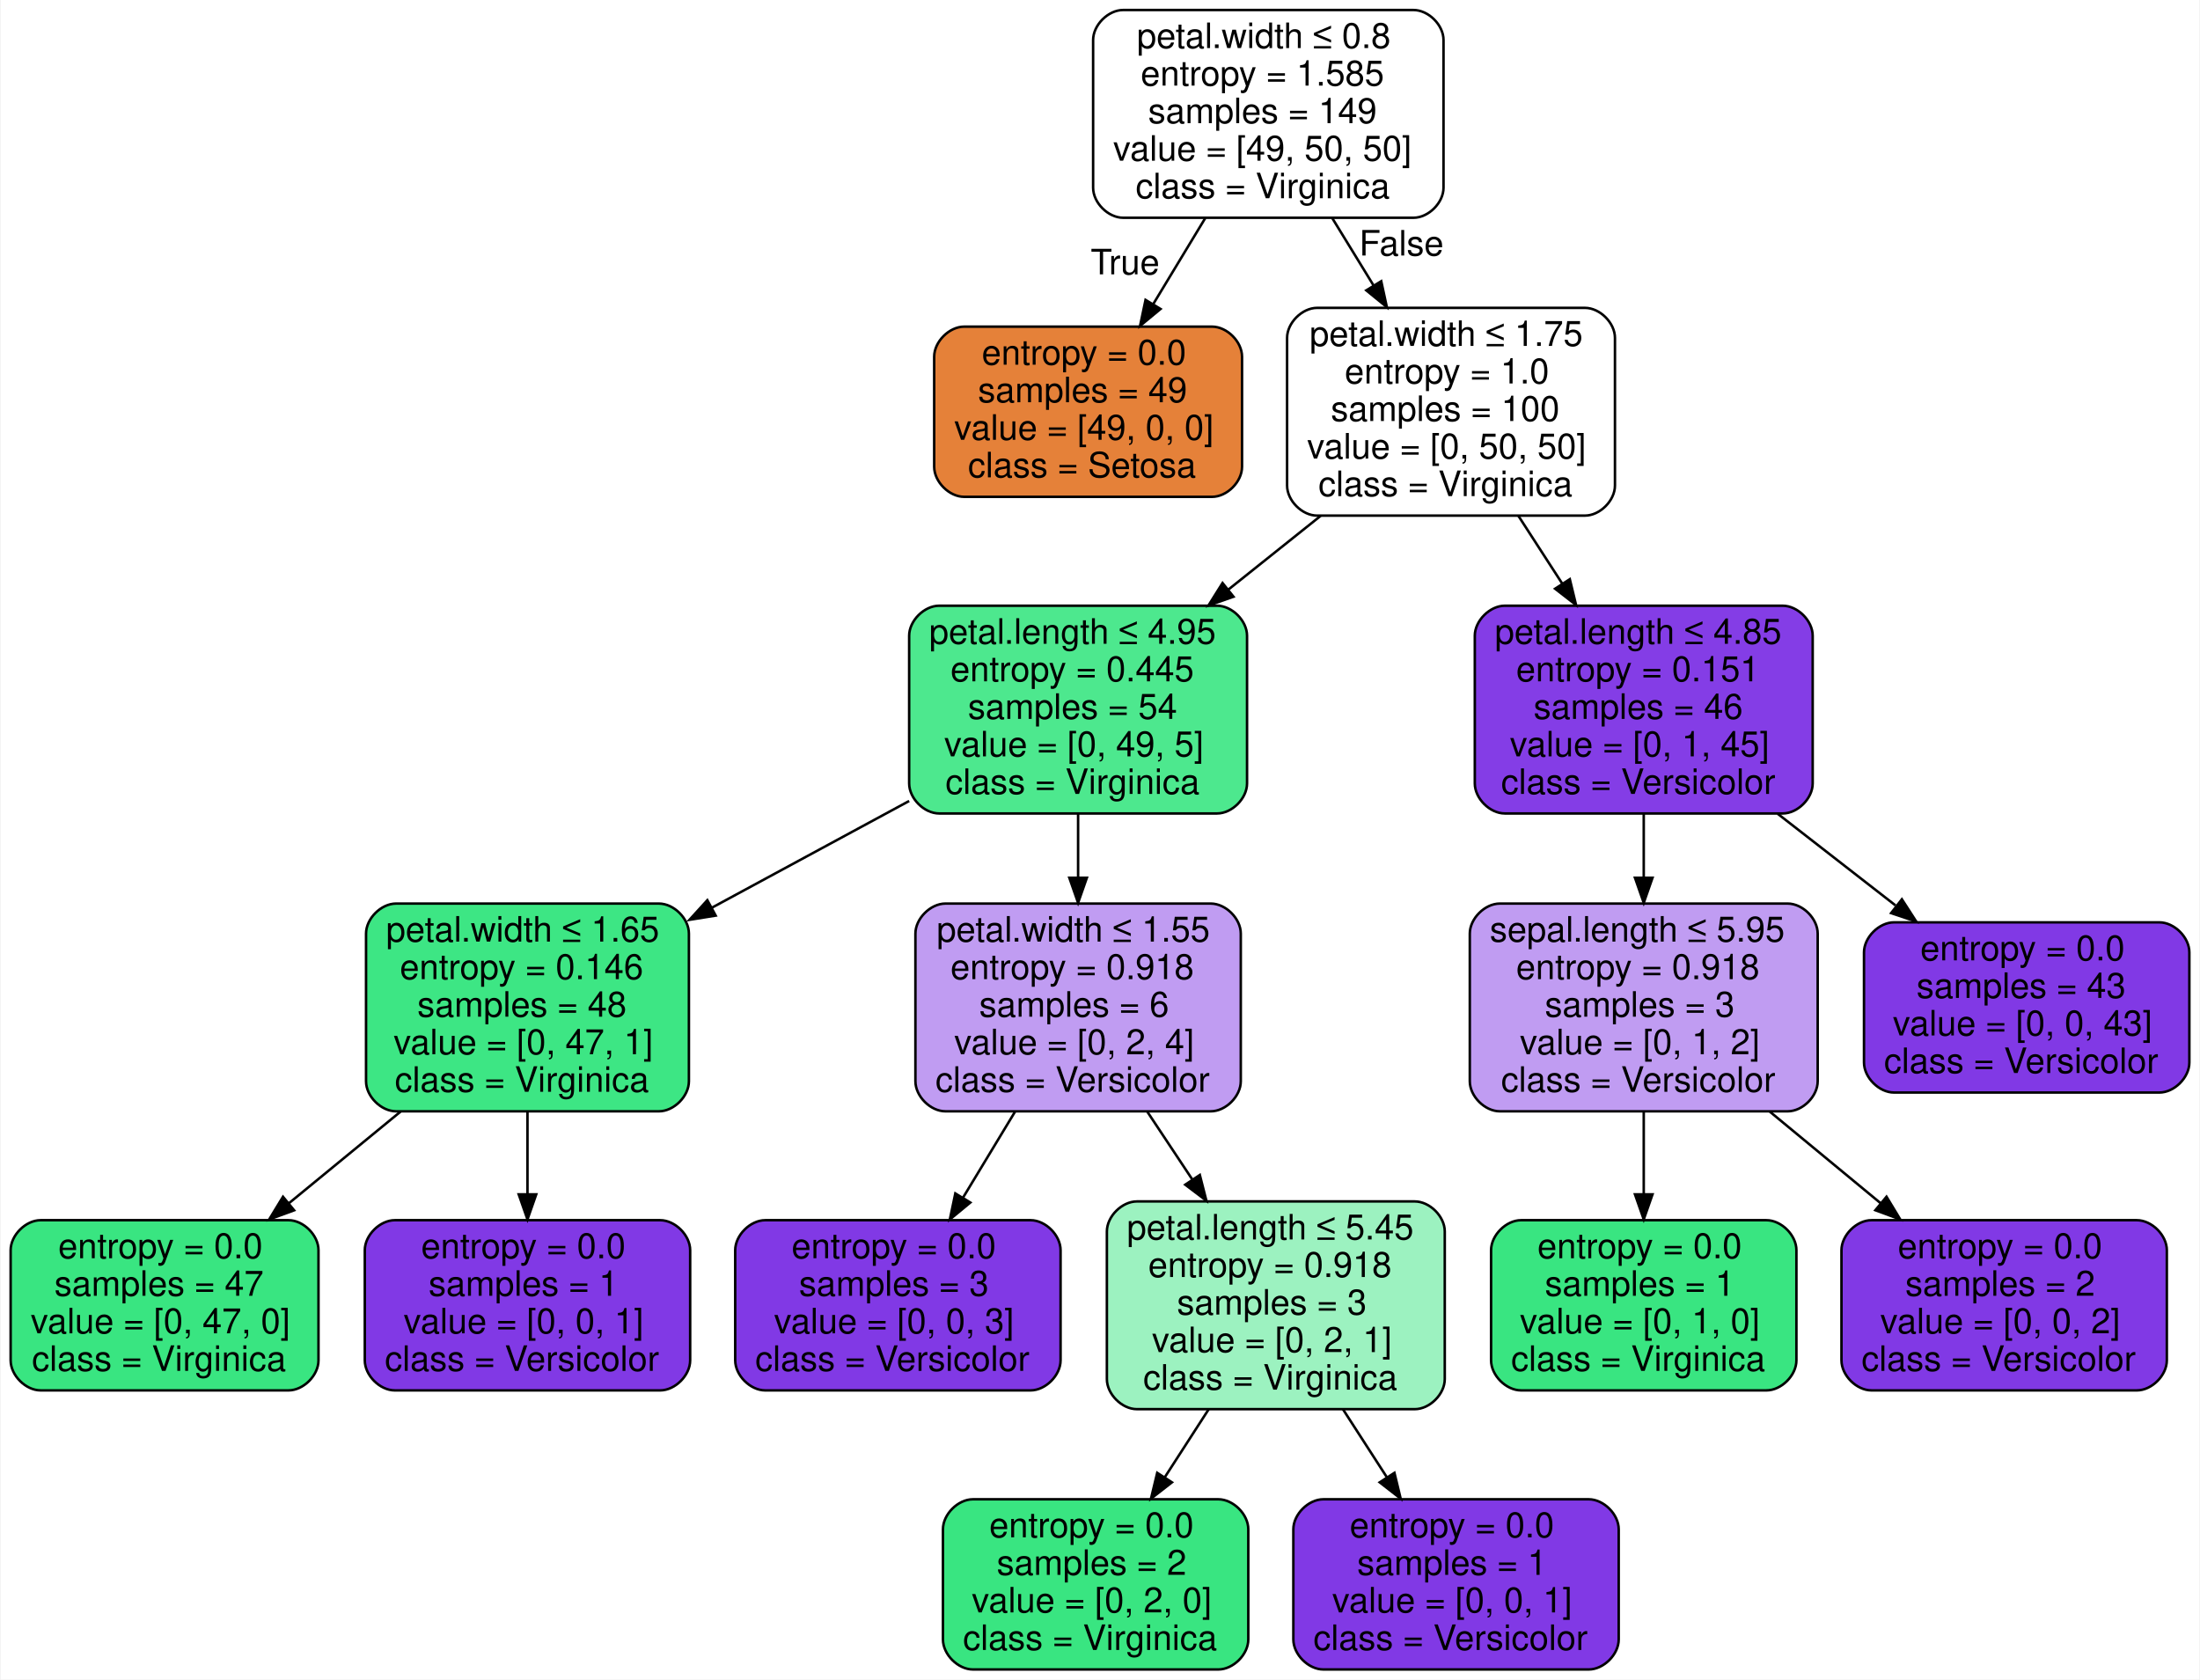
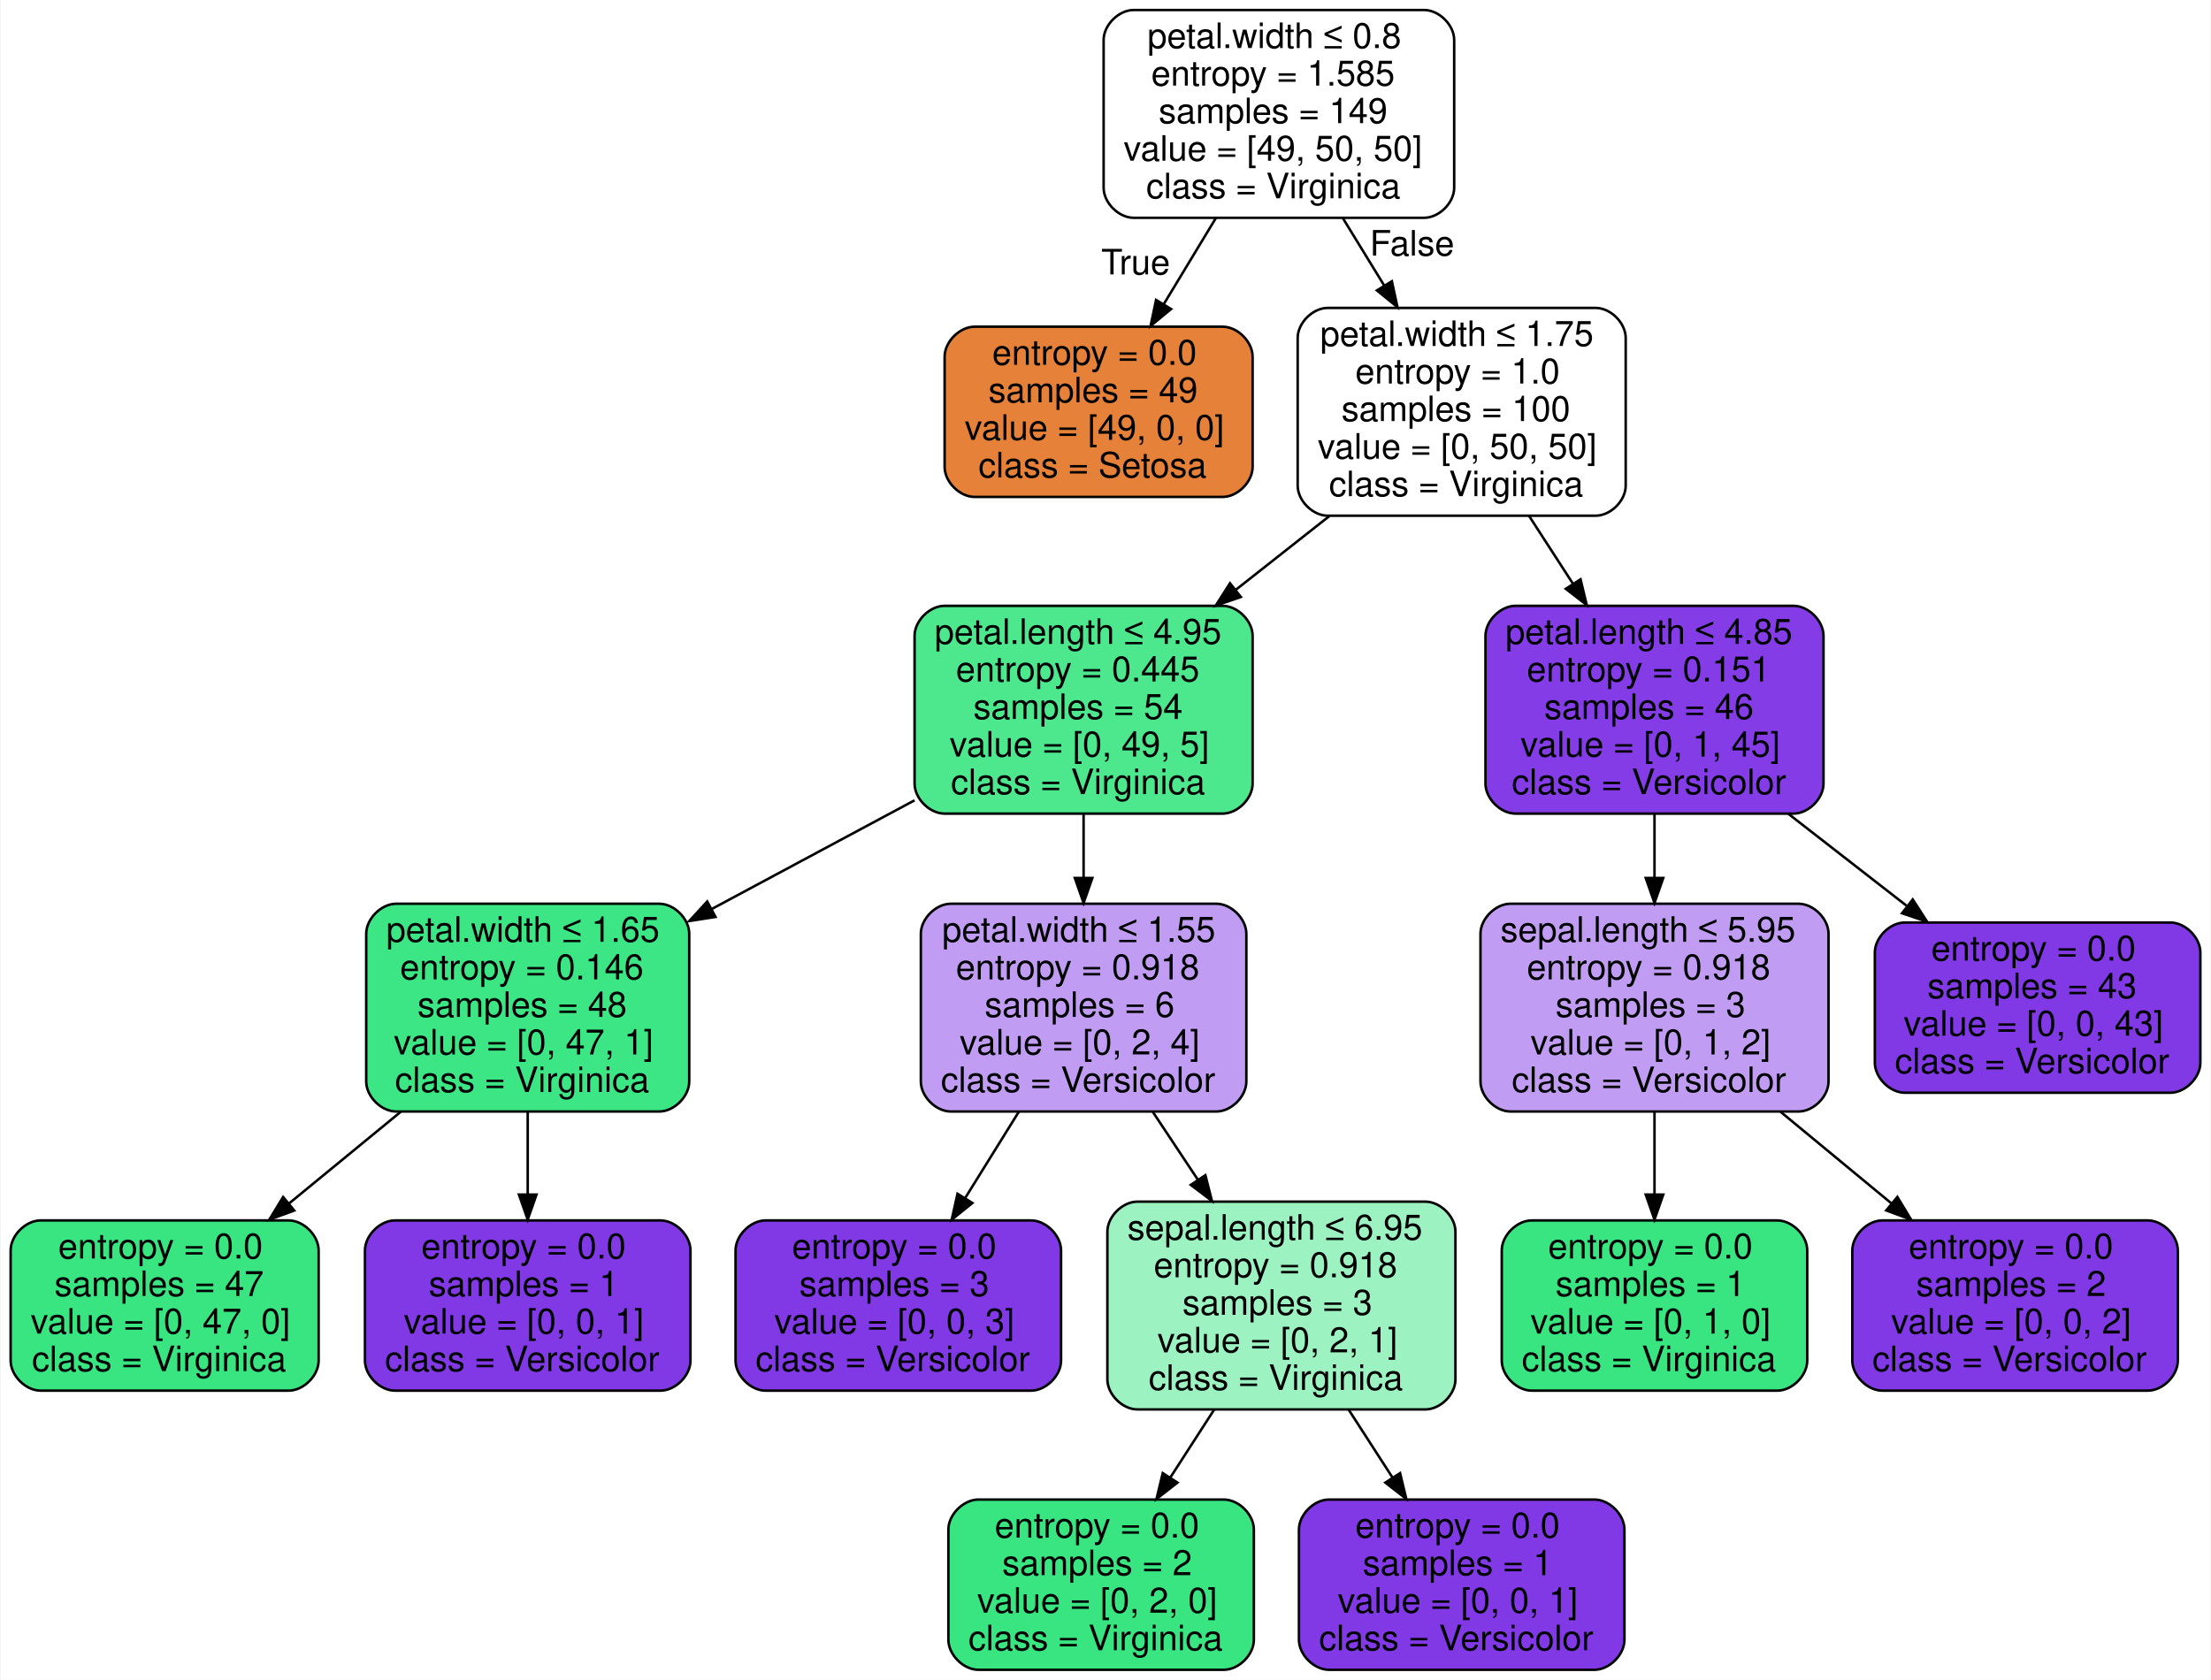
- <svg xmlns="http://www.w3.org/2000/svg" width="879pt" height="671pt" viewBox="0.00 0.00 878.50 671.00">
+ <svg xmlns="http://www.w3.org/2000/svg" width="883pt" height="671pt" viewBox="0.00 0.00 882.50 671.00">
  <g id="graph0" class="graph" transform="scale(1 1) rotate(0) translate(4 667)">
-     <polygon fill="#ffffff" stroke="transparent" points="-4,4 -4,-667 874.5,-667 874.5,4 -4,4" />
+     <polygon fill="#ffffff" stroke="transparent" points="-4,4 -4,-667 878.5,-667 878.5,4 -4,4" />
    <g id="node1" class="node">
-       <path fill="#ffffff" stroke="#000000" d="M560.5,-663C560.5,-663 444.5,-663 444.5,-663 438.5,-663 432.5,-657 432.5,-651 432.5,-651 432.5,-592 432.5,-592 432.5,-586 438.5,-580 444.5,-580 444.5,-580 560.5,-580 560.5,-580 566.5,-580 572.5,-586 572.5,-592 572.5,-592 572.5,-651 572.5,-651 572.5,-657 566.5,-663 560.5,-663" />
-       <text text-anchor="start" x="450" y="-647.8" font-family="Helvetica,sans-Serif" font-size="14.00" fill="#000000">petal.width ≤ 0.8</text>
-       <text text-anchor="start" x="451.5" y="-632.8" font-family="Helvetica,sans-Serif" font-size="14.00" fill="#000000">entropy = 1.585</text>
-       <text text-anchor="start" x="454.5" y="-617.8" font-family="Helvetica,sans-Serif" font-size="14.00" fill="#000000">samples = 149</text>
-       <text text-anchor="start" x="440.5" y="-602.8" font-family="Helvetica,sans-Serif" font-size="14.00" fill="#000000">value = [49, 50, 50]</text>
-       <text text-anchor="start" x="449.5" y="-587.8" font-family="Helvetica,sans-Serif" font-size="14.00" fill="#000000">class = Virginica</text>
+       <path fill="#ffffff" stroke="#000000" d="M564.5,-663C564.5,-663 448.5,-663 448.5,-663 442.5,-663 436.5,-657 436.5,-651 436.5,-651 436.5,-592 436.5,-592 436.5,-586 442.5,-580 448.5,-580 448.5,-580 564.5,-580 564.5,-580 570.5,-580 576.5,-586 576.5,-592 576.5,-592 576.5,-651 576.5,-651 576.5,-657 570.5,-663 564.5,-663" />
+       <text text-anchor="start" x="454" y="-647.8" font-family="Helvetica,sans-Serif" font-size="14.00" fill="#000000">petal.width ≤ 0.8</text>
+       <text text-anchor="start" x="455.5" y="-632.8" font-family="Helvetica,sans-Serif" font-size="14.00" fill="#000000">entropy = 1.585</text>
+       <text text-anchor="start" x="458.5" y="-617.8" font-family="Helvetica,sans-Serif" font-size="14.00" fill="#000000">samples = 149</text>
+       <text text-anchor="start" x="444.5" y="-602.8" font-family="Helvetica,sans-Serif" font-size="14.00" fill="#000000">value = [49, 50, 50]</text>
+       <text text-anchor="start" x="453.5" y="-587.8" font-family="Helvetica,sans-Serif" font-size="14.00" fill="#000000">class = Virginica</text>
    </g>
    <g id="node2" class="node">
-       <path fill="#e58139" stroke="#000000" d="M480,-536.5C480,-536.5 381,-536.5 381,-536.5 375,-536.5 369,-530.5 369,-524.5 369,-524.5 369,-480.5 369,-480.5 369,-474.5 375,-468.5 381,-468.5 381,-468.5 480,-468.5 480,-468.5 486,-468.5 492,-474.5 492,-480.5 492,-480.5 492,-524.5 492,-524.5 492,-530.5 486,-536.5 480,-536.5" />
-       <text text-anchor="start" x="388" y="-521.3" font-family="Helvetica,sans-Serif" font-size="14.00" fill="#000000">entropy = 0.0</text>
-       <text text-anchor="start" x="386.5" y="-506.3" font-family="Helvetica,sans-Serif" font-size="14.00" fill="#000000">samples = 49</text>
-       <text text-anchor="start" x="377" y="-491.3" font-family="Helvetica,sans-Serif" font-size="14.00" fill="#000000">value = [49, 0, 0]</text>
-       <text text-anchor="start" x="382.5" y="-476.3" font-family="Helvetica,sans-Serif" font-size="14.00" fill="#000000">class = Setosa</text>
+       <path fill="#e58139" stroke="#000000" d="M484,-536.5C484,-536.5 385,-536.5 385,-536.5 379,-536.5 373,-530.5 373,-524.5 373,-524.5 373,-480.5 373,-480.5 373,-474.5 379,-468.5 385,-468.5 385,-468.5 484,-468.5 484,-468.5 490,-468.5 496,-474.5 496,-480.5 496,-480.5 496,-524.5 496,-524.5 496,-530.5 490,-536.5 484,-536.5" />
+       <text text-anchor="start" x="392" y="-521.3" font-family="Helvetica,sans-Serif" font-size="14.00" fill="#000000">entropy = 0.0</text>
+       <text text-anchor="start" x="390.5" y="-506.3" font-family="Helvetica,sans-Serif" font-size="14.00" fill="#000000">samples = 49</text>
+       <text text-anchor="start" x="381" y="-491.3" font-family="Helvetica,sans-Serif" font-size="14.00" fill="#000000">value = [49, 0, 0]</text>
+       <text text-anchor="start" x="386.5" y="-476.3" font-family="Helvetica,sans-Serif" font-size="14.00" fill="#000000">class = Setosa</text>
    </g>
    <g id="edge1" class="edge">
-       <path fill="none" stroke="#000000" d="M477.318,-579.88C470.598,-568.774 463.324,-556.751 456.559,-545.569" />
-       <polygon fill="#000000" stroke="#000000" points="459.433,-543.559 451.262,-536.815 453.444,-547.183 459.433,-543.559" />
-       <text text-anchor="middle" x="445.288" y="-557.391" font-family="Helvetica,sans-Serif" font-size="14.00" fill="#000000">True</text>
+       <path fill="none" stroke="#000000" d="M481.318,-579.88C474.598,-568.774 467.324,-556.751 460.559,-545.569" />
+       <polygon fill="#000000" stroke="#000000" points="463.433,-543.559 455.262,-536.815 457.444,-547.183 463.433,-543.559" />
+       <text text-anchor="middle" x="449.288" y="-557.391" font-family="Helvetica,sans-Serif" font-size="14.00" fill="#000000">True</text>
    </g>
    <g id="node3" class="node">
-       <path fill="#ffffff" stroke="#000000" d="M629,-544C629,-544 522,-544 522,-544 516,-544 510,-538 510,-532 510,-532 510,-473 510,-473 510,-467 516,-461 522,-461 522,-461 629,-461 629,-461 635,-461 641,-467 641,-473 641,-473 641,-532 641,-532 641,-538 635,-544 629,-544" />
-       <text text-anchor="start" x="519" y="-528.8" font-family="Helvetica,sans-Serif" font-size="14.00" fill="#000000">petal.width ≤ 1.75</text>
-       <text text-anchor="start" x="533" y="-513.8" font-family="Helvetica,sans-Serif" font-size="14.00" fill="#000000">entropy = 1.0</text>
-       <text text-anchor="start" x="527.5" y="-498.8" font-family="Helvetica,sans-Serif" font-size="14.00" fill="#000000">samples = 100</text>
-       <text text-anchor="start" x="518" y="-483.8" font-family="Helvetica,sans-Serif" font-size="14.00" fill="#000000">value = [0, 50, 50]</text>
-       <text text-anchor="start" x="522.5" y="-468.8" font-family="Helvetica,sans-Serif" font-size="14.00" fill="#000000">class = Virginica</text>
+       <path fill="#ffffff" stroke="#000000" d="M633,-544C633,-544 526,-544 526,-544 520,-544 514,-538 514,-532 514,-532 514,-473 514,-473 514,-467 520,-461 526,-461 526,-461 633,-461 633,-461 639,-461 645,-467 645,-473 645,-473 645,-532 645,-532 645,-538 639,-544 633,-544" />
+       <text text-anchor="start" x="523" y="-528.8" font-family="Helvetica,sans-Serif" font-size="14.00" fill="#000000">petal.width ≤ 1.75</text>
+       <text text-anchor="start" x="537" y="-513.8" font-family="Helvetica,sans-Serif" font-size="14.00" fill="#000000">entropy = 1.0</text>
+       <text text-anchor="start" x="531.5" y="-498.8" font-family="Helvetica,sans-Serif" font-size="14.00" fill="#000000">samples = 100</text>
+       <text text-anchor="start" x="522" y="-483.8" font-family="Helvetica,sans-Serif" font-size="14.00" fill="#000000">value = [0, 50, 50]</text>
+       <text text-anchor="start" x="526.5" y="-468.8" font-family="Helvetica,sans-Serif" font-size="14.00" fill="#000000">class = Virginica</text>
    </g>
    <g id="edge2" class="edge">
-       <path fill="none" stroke="#000000" d="M528.032,-579.88C533.391,-571.143 539.098,-561.84 544.628,-552.825" />
-       <polygon fill="#000000" stroke="#000000" points="547.614,-554.652 549.859,-544.298 541.647,-550.992 547.614,-554.652" />
-       <text text-anchor="middle" x="555.684" y="-564.91" font-family="Helvetica,sans-Serif" font-size="14.00" fill="#000000">False</text>
+       <path fill="none" stroke="#000000" d="M532.032,-579.88C537.391,-571.143 543.098,-561.84 548.628,-552.825" />
+       <polygon fill="#000000" stroke="#000000" points="551.614,-554.652 553.859,-544.298 545.647,-550.992 551.614,-554.652" />
+       <text text-anchor="middle" x="559.684" y="-564.91" font-family="Helvetica,sans-Serif" font-size="14.00" fill="#000000">False</text>
    </g>
    <g id="node4" class="node">
-       <path fill="#4de88e" stroke="#000000" d="M482,-425C482,-425 371,-425 371,-425 365,-425 359,-419 359,-413 359,-413 359,-354 359,-354 359,-348 365,-342 371,-342 371,-342 482,-342 482,-342 488,-342 494,-348 494,-354 494,-354 494,-413 494,-413 494,-419 488,-425 482,-425" />
-       <text text-anchor="start" x="367" y="-409.8" font-family="Helvetica,sans-Serif" font-size="14.00" fill="#000000">petal.length ≤ 4.95</text>
-       <text text-anchor="start" x="375.5" y="-394.8" font-family="Helvetica,sans-Serif" font-size="14.00" fill="#000000">entropy = 0.445</text>
-       <text text-anchor="start" x="382.5" y="-379.8" font-family="Helvetica,sans-Serif" font-size="14.00" fill="#000000">samples = 54</text>
-       <text text-anchor="start" x="373" y="-364.8" font-family="Helvetica,sans-Serif" font-size="14.00" fill="#000000">value = [0, 49, 5]</text>
-       <text text-anchor="start" x="373.5" y="-349.8" font-family="Helvetica,sans-Serif" font-size="14.00" fill="#000000">class = Virginica</text>
+       <path fill="#4de88e" stroke="#000000" d="M484,-425C484,-425 373,-425 373,-425 367,-425 361,-419 361,-413 361,-413 361,-354 361,-354 361,-348 367,-342 373,-342 373,-342 484,-342 484,-342 490,-342 496,-348 496,-354 496,-354 496,-413 496,-413 496,-419 490,-425 484,-425" />
+       <text text-anchor="start" x="369" y="-409.8" font-family="Helvetica,sans-Serif" font-size="14.00" fill="#000000">petal.length ≤ 4.95</text>
+       <text text-anchor="start" x="377.5" y="-394.8" font-family="Helvetica,sans-Serif" font-size="14.00" fill="#000000">entropy = 0.445</text>
+       <text text-anchor="start" x="384.5" y="-379.8" font-family="Helvetica,sans-Serif" font-size="14.00" fill="#000000">samples = 54</text>
+       <text text-anchor="start" x="375" y="-364.8" font-family="Helvetica,sans-Serif" font-size="14.00" fill="#000000">value = [0, 49, 5]</text>
+       <text text-anchor="start" x="375.5" y="-349.8" font-family="Helvetica,sans-Serif" font-size="14.00" fill="#000000">class = Virginica</text>
    </g>
    <g id="edge3" class="edge">
-       <path fill="none" stroke="#000000" d="M523.387,-460.88C511.478,-451.368 498.727,-441.184 486.516,-431.432" />
-       <polygon fill="#000000" stroke="#000000" points="488.582,-428.603 478.584,-425.097 484.213,-434.072 488.582,-428.603" />
+       <path fill="none" stroke="#000000" d="M526.688,-460.88C514.618,-451.368 501.696,-441.184 489.321,-431.432" />
+       <polygon fill="#000000" stroke="#000000" points="491.303,-428.538 481.283,-425.097 486.97,-434.036 491.303,-428.538" />
    </g>
    <g id="node13" class="node">
-       <path fill="#843de6" stroke="#000000" d="M708,-425C708,-425 597,-425 597,-425 591,-425 585,-419 585,-413 585,-413 585,-354 585,-354 585,-348 591,-342 597,-342 597,-342 708,-342 708,-342 714,-342 720,-348 720,-354 720,-354 720,-413 720,-413 720,-419 714,-425 708,-425" />
-       <text text-anchor="start" x="593" y="-409.8" font-family="Helvetica,sans-Serif" font-size="14.00" fill="#000000">petal.length ≤ 4.85</text>
-       <text text-anchor="start" x="601.5" y="-394.8" font-family="Helvetica,sans-Serif" font-size="14.00" fill="#000000">entropy = 0.151</text>
-       <text text-anchor="start" x="608.5" y="-379.8" font-family="Helvetica,sans-Serif" font-size="14.00" fill="#000000">samples = 46</text>
-       <text text-anchor="start" x="599" y="-364.8" font-family="Helvetica,sans-Serif" font-size="14.00" fill="#000000">value = [0, 1, 45]</text>
-       <text text-anchor="start" x="595.5" y="-349.8" font-family="Helvetica,sans-Serif" font-size="14.00" fill="#000000">class = Versicolor</text>
+       <path fill="#843de6" stroke="#000000" d="M712,-425C712,-425 601,-425 601,-425 595,-425 589,-419 589,-413 589,-413 589,-354 589,-354 589,-348 595,-342 601,-342 601,-342 712,-342 712,-342 718,-342 724,-348 724,-354 724,-354 724,-413 724,-413 724,-419 718,-425 712,-425" />
+       <text text-anchor="start" x="597" y="-409.8" font-family="Helvetica,sans-Serif" font-size="14.00" fill="#000000">petal.length ≤ 4.85</text>
+       <text text-anchor="start" x="605.5" y="-394.8" font-family="Helvetica,sans-Serif" font-size="14.00" fill="#000000">entropy = 0.151</text>
+       <text text-anchor="start" x="612.5" y="-379.8" font-family="Helvetica,sans-Serif" font-size="14.00" fill="#000000">samples = 46</text>
+       <text text-anchor="start" x="603" y="-364.8" font-family="Helvetica,sans-Serif" font-size="14.00" fill="#000000">value = [0, 1, 45]</text>
+       <text text-anchor="start" x="599.5" y="-349.8" font-family="Helvetica,sans-Serif" font-size="14.00" fill="#000000">class = Versicolor</text>
    </g>
    <g id="edge12" class="edge">
-       <path fill="none" stroke="#000000" d="M602.431,-460.88C608.084,-452.143 614.103,-442.84 619.937,-433.825" />
-       <polygon fill="#000000" stroke="#000000" points="622.96,-435.595 625.454,-425.298 617.083,-431.792 622.96,-435.595" />
+       <path fill="none" stroke="#000000" d="M606.431,-460.88C612.084,-452.143 618.103,-442.84 623.937,-433.825" />
+       <polygon fill="#000000" stroke="#000000" points="626.96,-435.595 629.454,-425.298 621.083,-431.792 626.96,-435.595" />
    </g>
    <g id="node5" class="node">
      <path fill="#3de684" stroke="#000000" d="M259,-306C259,-306 154,-306 154,-306 148,-306 142,-300 142,-294 142,-294 142,-235 142,-235 142,-229 148,-223 154,-223 154,-223 259,-223 259,-223 265,-223 271,-229 271,-235 271,-235 271,-294 271,-294 271,-300 265,-306 259,-306" />
      <text text-anchor="start" x="150" y="-290.8" font-family="Helvetica,sans-Serif" font-size="14.00" fill="#000000">petal.width ≤ 1.65</text>
      <text text-anchor="start" x="155.5" y="-275.8" font-family="Helvetica,sans-Serif" font-size="14.00" fill="#000000">entropy = 0.146</text>
      <text text-anchor="start" x="162.5" y="-260.8" font-family="Helvetica,sans-Serif" font-size="14.00" fill="#000000">samples = 48</text>
      <text text-anchor="start" x="153" y="-245.8" font-family="Helvetica,sans-Serif" font-size="14.00" fill="#000000">value = [0, 47, 1]</text>
      <text text-anchor="start" x="153.5" y="-230.8" font-family="Helvetica,sans-Serif" font-size="14.00" fill="#000000">class = Virginica</text>
    </g>
    <g id="edge4" class="edge">
-       <path fill="none" stroke="#000000" d="M358.998,-346.987C334.027,-333.481 305.605,-318.107 280.119,-304.321" />
-       <polygon fill="#000000" stroke="#000000" points="281.698,-301.196 271.237,-299.517 278.367,-307.353 281.698,-301.196" />
+       <path fill="none" stroke="#000000" d="M360.988,-347.311C335.428,-333.61 306.212,-317.949 280.117,-303.962" />
+       <polygon fill="#000000" stroke="#000000" points="281.496,-300.729 271.029,-299.09 278.188,-306.899 281.496,-300.729" />
    </g>
    <g id="node8" class="node">
-       <path fill="#c09cf2" stroke="#000000" d="M479.5,-306C479.5,-306 373.5,-306 373.5,-306 367.5,-306 361.5,-300 361.5,-294 361.5,-294 361.5,-235 361.5,-235 361.5,-229 367.5,-223 373.5,-223 373.5,-223 479.5,-223 479.5,-223 485.5,-223 491.5,-229 491.5,-235 491.5,-235 491.5,-294 491.5,-294 491.5,-300 485.5,-306 479.5,-306" />
-       <text text-anchor="start" x="370" y="-290.8" font-family="Helvetica,sans-Serif" font-size="14.00" fill="#000000">petal.width ≤ 1.55</text>
-       <text text-anchor="start" x="375.5" y="-275.8" font-family="Helvetica,sans-Serif" font-size="14.00" fill="#000000">entropy = 0.918</text>
-       <text text-anchor="start" x="387" y="-260.8" font-family="Helvetica,sans-Serif" font-size="14.00" fill="#000000">samples = 6</text>
-       <text text-anchor="start" x="377" y="-245.8" font-family="Helvetica,sans-Serif" font-size="14.00" fill="#000000">value = [0, 2, 4]</text>
-       <text text-anchor="start" x="369.5" y="-230.8" font-family="Helvetica,sans-Serif" font-size="14.00" fill="#000000">class = Versicolor</text>
+       <path fill="#c09cf2" stroke="#000000" d="M481.5,-306C481.5,-306 375.5,-306 375.5,-306 369.5,-306 363.5,-300 363.5,-294 363.5,-294 363.5,-235 363.5,-235 363.5,-229 369.5,-223 375.5,-223 375.5,-223 481.5,-223 481.5,-223 487.5,-223 493.5,-229 493.5,-235 493.5,-235 493.5,-294 493.5,-294 493.5,-300 487.5,-306 481.5,-306" />
+       <text text-anchor="start" x="372" y="-290.8" font-family="Helvetica,sans-Serif" font-size="14.00" fill="#000000">petal.width ≤ 1.55</text>
+       <text text-anchor="start" x="377.5" y="-275.8" font-family="Helvetica,sans-Serif" font-size="14.00" fill="#000000">entropy = 0.918</text>
+       <text text-anchor="start" x="389" y="-260.8" font-family="Helvetica,sans-Serif" font-size="14.00" fill="#000000">samples = 6</text>
+       <text text-anchor="start" x="379" y="-245.8" font-family="Helvetica,sans-Serif" font-size="14.00" fill="#000000">value = [0, 2, 4]</text>
+       <text text-anchor="start" x="371.5" y="-230.8" font-family="Helvetica,sans-Serif" font-size="14.00" fill="#000000">class = Versicolor</text>
    </g>
    <g id="edge7" class="edge">
-       <path fill="none" stroke="#000000" d="M426.5,-341.88C426.5,-333.684 426.5,-324.989 426.5,-316.501" />
-       <polygon fill="#000000" stroke="#000000" points="430,-316.298 426.5,-306.298 423,-316.298 430,-316.298" />
+       <path fill="none" stroke="#000000" d="M428.5,-341.88C428.5,-333.684 428.5,-324.989 428.5,-316.501" />
+       <polygon fill="#000000" stroke="#000000" points="432,-316.298 428.5,-306.298 425,-316.298 432,-316.298" />
    </g>
    <g id="node6" class="node">
      <path fill="#39e581" stroke="#000000" d="M111,-179.5C111,-179.5 12,-179.5 12,-179.5 6,-179.5 0,-173.5 0,-167.5 0,-167.5 0,-123.5 0,-123.5 0,-117.5 6,-111.5 12,-111.5 12,-111.5 111,-111.5 111,-111.5 117,-111.5 123,-117.5 123,-123.5 123,-123.5 123,-167.5 123,-167.5 123,-173.5 117,-179.5 111,-179.5" />
      <text text-anchor="start" x="19" y="-164.3" font-family="Helvetica,sans-Serif" font-size="14.00" fill="#000000">entropy = 0.0</text>
      <text text-anchor="start" x="17.5" y="-149.3" font-family="Helvetica,sans-Serif" font-size="14.00" fill="#000000">samples = 47</text>
      <text text-anchor="start" x="8" y="-134.3" font-family="Helvetica,sans-Serif" font-size="14.00" fill="#000000">value = [0, 47, 0]</text>
      <text text-anchor="start" x="8.5" y="-119.3" font-family="Helvetica,sans-Serif" font-size="14.00" fill="#000000">class = Virginica</text>
    </g>
    <g id="edge5" class="edge">
      <path fill="none" stroke="#000000" d="M155.786,-222.88C141.316,-211.004 125.569,-198.08 111.162,-186.257" />
      <polygon fill="#000000" stroke="#000000" points="113.263,-183.453 103.312,-179.815 108.822,-188.864 113.263,-183.453" />
    </g>
    <g id="node7" class="node">
      <path fill="#8139e5" stroke="#000000" d="M259.5,-179.5C259.5,-179.5 153.5,-179.5 153.5,-179.5 147.5,-179.5 141.5,-173.5 141.5,-167.5 141.5,-167.5 141.5,-123.5 141.5,-123.5 141.5,-117.5 147.5,-111.5 153.5,-111.5 153.5,-111.5 259.5,-111.5 259.5,-111.5 265.5,-111.5 271.5,-117.5 271.5,-123.5 271.5,-123.5 271.5,-167.5 271.5,-167.5 271.5,-173.5 265.5,-179.5 259.5,-179.5" />
      <text text-anchor="start" x="164" y="-164.3" font-family="Helvetica,sans-Serif" font-size="14.00" fill="#000000">entropy = 0.0</text>
      <text text-anchor="start" x="167" y="-149.3" font-family="Helvetica,sans-Serif" font-size="14.00" fill="#000000">samples = 1</text>
      <text text-anchor="start" x="157" y="-134.3" font-family="Helvetica,sans-Serif" font-size="14.00" fill="#000000">value = [0, 0, 1]</text>
      <text text-anchor="start" x="149.5" y="-119.3" font-family="Helvetica,sans-Serif" font-size="14.00" fill="#000000">class = Versicolor</text>
    </g>
    <g id="edge6" class="edge">
      <path fill="none" stroke="#000000" d="M206.5,-222.88C206.5,-212.213 206.5,-200.702 206.5,-189.901" />
      <polygon fill="#000000" stroke="#000000" points="210,-189.815 206.5,-179.815 203,-189.815 210,-189.815" />
    </g>
    <g id="node9" class="node">
      <path fill="#8139e5" stroke="#000000" d="M407.5,-179.5C407.5,-179.5 301.5,-179.5 301.5,-179.5 295.5,-179.5 289.5,-173.5 289.5,-167.5 289.5,-167.5 289.5,-123.5 289.5,-123.5 289.5,-117.5 295.5,-111.5 301.5,-111.5 301.5,-111.5 407.5,-111.5 407.5,-111.5 413.5,-111.5 419.5,-117.5 419.5,-123.5 419.5,-123.5 419.5,-167.5 419.5,-167.5 419.5,-173.5 413.5,-179.5 407.5,-179.5" />
      <text text-anchor="start" x="312" y="-164.3" font-family="Helvetica,sans-Serif" font-size="14.00" fill="#000000">entropy = 0.0</text>
      <text text-anchor="start" x="315" y="-149.3" font-family="Helvetica,sans-Serif" font-size="14.00" fill="#000000">samples = 3</text>
      <text text-anchor="start" x="305" y="-134.3" font-family="Helvetica,sans-Serif" font-size="14.00" fill="#000000">value = [0, 0, 3]</text>
      <text text-anchor="start" x="297.5" y="-119.3" font-family="Helvetica,sans-Serif" font-size="14.00" fill="#000000">class = Versicolor</text>
    </g>
    <g id="edge8" class="edge">
-       <path fill="none" stroke="#000000" d="M401.318,-222.88C394.598,-211.774 387.324,-199.751 380.559,-188.569" />
-       <polygon fill="#000000" stroke="#000000" points="383.433,-186.559 375.262,-179.815 377.444,-190.183 383.433,-186.559" />
+       <path fill="none" stroke="#000000" d="M402.618,-222.88C395.712,-211.774 388.236,-199.751 381.283,-188.569" />
+       <polygon fill="#000000" stroke="#000000" points="384.092,-186.459 375.839,-179.815 378.147,-190.155 384.092,-186.459" />
    </g>
    <g id="node10" class="node">
-       <path fill="#9cf2c0" stroke="#000000" d="M561,-187C561,-187 450,-187 450,-187 444,-187 438,-181 438,-175 438,-175 438,-116 438,-116 438,-110 444,-104 450,-104 450,-104 561,-104 561,-104 567,-104 573,-110 573,-116 573,-116 573,-175 573,-175 573,-181 567,-187 561,-187" />
-       <text text-anchor="start" x="446" y="-171.8" font-family="Helvetica,sans-Serif" font-size="14.00" fill="#000000">petal.length ≤ 5.45</text>
-       <text text-anchor="start" x="454.5" y="-156.8" font-family="Helvetica,sans-Serif" font-size="14.00" fill="#000000">entropy = 0.918</text>
-       <text text-anchor="start" x="466" y="-141.8" font-family="Helvetica,sans-Serif" font-size="14.00" fill="#000000">samples = 3</text>
-       <text text-anchor="start" x="456" y="-126.8" font-family="Helvetica,sans-Serif" font-size="14.00" fill="#000000">value = [0, 2, 1]</text>
-       <text text-anchor="start" x="452.5" y="-111.8" font-family="Helvetica,sans-Serif" font-size="14.00" fill="#000000">class = Virginica</text>
+       <path fill="#9cf2c0" stroke="#000000" d="M565,-187C565,-187 450,-187 450,-187 444,-187 438,-181 438,-175 438,-175 438,-116 438,-116 438,-110 444,-104 450,-104 450,-104 565,-104 565,-104 571,-104 577,-110 577,-116 577,-116 577,-175 577,-175 577,-181 571,-187 565,-187" />
+       <text text-anchor="start" x="446" y="-171.8" font-family="Helvetica,sans-Serif" font-size="14.00" fill="#000000">sepal.length ≤ 6.95</text>
+       <text text-anchor="start" x="456.5" y="-156.8" font-family="Helvetica,sans-Serif" font-size="14.00" fill="#000000">entropy = 0.918</text>
+       <text text-anchor="start" x="468" y="-141.8" font-family="Helvetica,sans-Serif" font-size="14.00" fill="#000000">samples = 3</text>
+       <text text-anchor="start" x="458" y="-126.8" font-family="Helvetica,sans-Serif" font-size="14.00" fill="#000000">value = [0, 2, 1]</text>
+       <text text-anchor="start" x="454.5" y="-111.8" font-family="Helvetica,sans-Serif" font-size="14.00" fill="#000000">class = Virginica</text>
    </g>
    <g id="edge9" class="edge">
-       <path fill="none" stroke="#000000" d="M454.13,-222.88C459.93,-214.143 466.106,-204.84 472.091,-195.825" />
-       <polygon fill="#000000" stroke="#000000" points="475.137,-197.565 477.752,-187.298 469.305,-193.694 475.137,-197.565" />
+       <path fill="none" stroke="#000000" d="M456.13,-222.88C461.93,-214.143 468.106,-204.84 474.091,-195.825" />
+       <polygon fill="#000000" stroke="#000000" points="477.137,-197.565 479.752,-187.298 471.305,-193.694 477.137,-197.565" />
    </g>
    <g id="node11" class="node">
-       <path fill="#39e581" stroke="#000000" d="M482.5,-68C482.5,-68 384.5,-68 384.5,-68 378.5,-68 372.5,-62 372.5,-56 372.5,-56 372.5,-12 372.5,-12 372.5,-6 378.5,0 384.5,0 384.5,0 482.5,0 482.5,0 488.5,0 494.5,-6 494.5,-12 494.5,-12 494.5,-56 494.5,-56 494.5,-62 488.5,-68 482.5,-68" />
-       <text text-anchor="start" x="391" y="-52.8" font-family="Helvetica,sans-Serif" font-size="14.00" fill="#000000">entropy = 0.0</text>
-       <text text-anchor="start" x="394" y="-37.8" font-family="Helvetica,sans-Serif" font-size="14.00" fill="#000000">samples = 2</text>
-       <text text-anchor="start" x="384" y="-22.8" font-family="Helvetica,sans-Serif" font-size="14.00" fill="#000000">value = [0, 2, 0]</text>
-       <text text-anchor="start" x="380.5" y="-7.8" font-family="Helvetica,sans-Serif" font-size="14.00" fill="#000000">class = Virginica</text>
+       <path fill="#39e581" stroke="#000000" d="M484.5,-68C484.5,-68 386.5,-68 386.5,-68 380.5,-68 374.5,-62 374.5,-56 374.5,-56 374.5,-12 374.5,-12 374.5,-6 380.5,0 386.5,0 386.5,0 484.5,0 484.5,0 490.5,0 496.5,-6 496.5,-12 496.5,-12 496.5,-56 496.5,-56 496.5,-62 490.5,-68 484.5,-68" />
+       <text text-anchor="start" x="393" y="-52.8" font-family="Helvetica,sans-Serif" font-size="14.00" fill="#000000">entropy = 0.0</text>
+       <text text-anchor="start" x="396" y="-37.8" font-family="Helvetica,sans-Serif" font-size="14.00" fill="#000000">samples = 2</text>
+       <text text-anchor="start" x="386" y="-22.8" font-family="Helvetica,sans-Serif" font-size="14.00" fill="#000000">value = [0, 2, 0]</text>
+       <text text-anchor="start" x="382.5" y="-7.8" font-family="Helvetica,sans-Serif" font-size="14.00" fill="#000000">class = Virginica</text>
    </g>
    <g id="edge10" class="edge">
-       <path fill="none" stroke="#000000" d="M478.69,-103.981C472.933,-95.067 466.84,-85.631 461.056,-76.673" />
-       <polygon fill="#000000" stroke="#000000" points="463.99,-74.766 455.625,-68.264 458.11,-78.563 463.99,-74.766" />
+       <path fill="none" stroke="#000000" d="M480.69,-103.981C474.933,-95.067 468.84,-85.631 463.056,-76.673" />
+       <polygon fill="#000000" stroke="#000000" points="465.99,-74.766 457.625,-68.264 460.11,-78.563 465.99,-74.766" />
    </g>
    <g id="node12" class="node">
-       <path fill="#8139e5" stroke="#000000" d="M630.5,-68C630.5,-68 524.5,-68 524.5,-68 518.5,-68 512.5,-62 512.5,-56 512.5,-56 512.5,-12 512.5,-12 512.5,-6 518.5,0 524.5,0 524.5,0 630.5,0 630.5,0 636.5,0 642.5,-6 642.5,-12 642.5,-12 642.5,-56 642.5,-56 642.5,-62 636.5,-68 630.5,-68" />
-       <text text-anchor="start" x="535" y="-52.8" font-family="Helvetica,sans-Serif" font-size="14.00" fill="#000000">entropy = 0.0</text>
-       <text text-anchor="start" x="538" y="-37.8" font-family="Helvetica,sans-Serif" font-size="14.00" fill="#000000">samples = 1</text>
-       <text text-anchor="start" x="528" y="-22.8" font-family="Helvetica,sans-Serif" font-size="14.00" fill="#000000">value = [0, 0, 1]</text>
-       <text text-anchor="start" x="520.5" y="-7.8" font-family="Helvetica,sans-Serif" font-size="14.00" fill="#000000">class = Versicolor</text>
+       <path fill="#8139e5" stroke="#000000" d="M632.5,-68C632.5,-68 526.5,-68 526.5,-68 520.5,-68 514.5,-62 514.5,-56 514.5,-56 514.5,-12 514.5,-12 514.5,-6 520.5,0 526.5,0 526.5,0 632.5,0 632.5,0 638.5,0 644.5,-6 644.5,-12 644.5,-12 644.5,-56 644.5,-56 644.5,-62 638.5,-68 632.5,-68" />
+       <text text-anchor="start" x="537" y="-52.8" font-family="Helvetica,sans-Serif" font-size="14.00" fill="#000000">entropy = 0.0</text>
+       <text text-anchor="start" x="540" y="-37.8" font-family="Helvetica,sans-Serif" font-size="14.00" fill="#000000">samples = 1</text>
+       <text text-anchor="start" x="530" y="-22.8" font-family="Helvetica,sans-Serif" font-size="14.00" fill="#000000">value = [0, 0, 1]</text>
+       <text text-anchor="start" x="522.5" y="-7.8" font-family="Helvetica,sans-Serif" font-size="14.00" fill="#000000">class = Versicolor</text>
    </g>
    <g id="edge11" class="edge">
-       <path fill="none" stroke="#000000" d="M532.31,-103.981C538.067,-95.067 544.16,-85.631 549.944,-76.673" />
-       <polygon fill="#000000" stroke="#000000" points="552.89,-78.563 555.375,-68.264 547.01,-74.766 552.89,-78.563" />
+       <path fill="none" stroke="#000000" d="M534.31,-103.981C540.067,-95.067 546.16,-85.631 551.944,-76.673" />
+       <polygon fill="#000000" stroke="#000000" points="554.89,-78.563 557.375,-68.264 549.01,-74.766 554.89,-78.563" />
    </g>
    <g id="node14" class="node">
-       <path fill="#c09cf2" stroke="#000000" d="M710,-306C710,-306 595,-306 595,-306 589,-306 583,-300 583,-294 583,-294 583,-235 583,-235 583,-229 589,-223 595,-223 595,-223 710,-223 710,-223 716,-223 722,-229 722,-235 722,-235 722,-294 722,-294 722,-300 716,-306 710,-306" />
-       <text text-anchor="start" x="591" y="-290.8" font-family="Helvetica,sans-Serif" font-size="14.00" fill="#000000">sepal.length ≤ 5.95</text>
-       <text text-anchor="start" x="601.5" y="-275.8" font-family="Helvetica,sans-Serif" font-size="14.00" fill="#000000">entropy = 0.918</text>
-       <text text-anchor="start" x="613" y="-260.8" font-family="Helvetica,sans-Serif" font-size="14.00" fill="#000000">samples = 3</text>
-       <text text-anchor="start" x="603" y="-245.8" font-family="Helvetica,sans-Serif" font-size="14.00" fill="#000000">value = [0, 1, 2]</text>
-       <text text-anchor="start" x="595.5" y="-230.8" font-family="Helvetica,sans-Serif" font-size="14.00" fill="#000000">class = Versicolor</text>
+       <path fill="#c09cf2" stroke="#000000" d="M714,-306C714,-306 599,-306 599,-306 593,-306 587,-300 587,-294 587,-294 587,-235 587,-235 587,-229 593,-223 599,-223 599,-223 714,-223 714,-223 720,-223 726,-229 726,-235 726,-235 726,-294 726,-294 726,-300 720,-306 714,-306" />
+       <text text-anchor="start" x="595" y="-290.8" font-family="Helvetica,sans-Serif" font-size="14.00" fill="#000000">sepal.length ≤ 5.95</text>
+       <text text-anchor="start" x="605.5" y="-275.8" font-family="Helvetica,sans-Serif" font-size="14.00" fill="#000000">entropy = 0.918</text>
+       <text text-anchor="start" x="617" y="-260.8" font-family="Helvetica,sans-Serif" font-size="14.00" fill="#000000">samples = 3</text>
+       <text text-anchor="start" x="607" y="-245.8" font-family="Helvetica,sans-Serif" font-size="14.00" fill="#000000">value = [0, 1, 2]</text>
+       <text text-anchor="start" x="599.5" y="-230.8" font-family="Helvetica,sans-Serif" font-size="14.00" fill="#000000">class = Versicolor</text>
    </g>
    <g id="edge13" class="edge">
-       <path fill="none" stroke="#000000" d="M652.5,-341.88C652.5,-333.684 652.5,-324.989 652.5,-316.501" />
-       <polygon fill="#000000" stroke="#000000" points="656,-316.298 652.5,-306.298 649,-316.298 656,-316.298" />
+       <path fill="none" stroke="#000000" d="M656.5,-341.88C656.5,-333.684 656.5,-324.989 656.5,-316.501" />
+       <polygon fill="#000000" stroke="#000000" points="660,-316.298 656.5,-306.298 653,-316.298 660,-316.298" />
    </g>
    <g id="node17" class="node">
-       <path fill="#8139e5" stroke="#000000" d="M858.5,-298.5C858.5,-298.5 752.5,-298.5 752.5,-298.5 746.5,-298.5 740.5,-292.5 740.5,-286.5 740.5,-286.5 740.5,-242.5 740.5,-242.5 740.5,-236.5 746.5,-230.5 752.5,-230.5 752.5,-230.5 858.5,-230.5 858.5,-230.5 864.5,-230.5 870.5,-236.5 870.5,-242.5 870.5,-242.5 870.5,-286.5 870.5,-286.5 870.5,-292.5 864.5,-298.5 858.5,-298.5" />
-       <text text-anchor="start" x="763" y="-283.3" font-family="Helvetica,sans-Serif" font-size="14.00" fill="#000000">entropy = 0.0</text>
-       <text text-anchor="start" x="761.5" y="-268.3" font-family="Helvetica,sans-Serif" font-size="14.00" fill="#000000">samples = 43</text>
-       <text text-anchor="start" x="752" y="-253.3" font-family="Helvetica,sans-Serif" font-size="14.00" fill="#000000">value = [0, 0, 43]</text>
-       <text text-anchor="start" x="748.5" y="-238.3" font-family="Helvetica,sans-Serif" font-size="14.00" fill="#000000">class = Versicolor</text>
+       <path fill="#8139e5" stroke="#000000" d="M862.5,-298.5C862.5,-298.5 756.5,-298.5 756.5,-298.5 750.5,-298.5 744.5,-292.5 744.5,-286.5 744.5,-286.5 744.5,-242.5 744.5,-242.5 744.5,-236.5 750.5,-230.5 756.5,-230.5 756.5,-230.5 862.5,-230.5 862.5,-230.5 868.5,-230.5 874.5,-236.5 874.5,-242.5 874.5,-242.5 874.5,-286.5 874.5,-286.5 874.5,-292.5 868.5,-298.5 862.5,-298.5" />
+       <text text-anchor="start" x="767" y="-283.3" font-family="Helvetica,sans-Serif" font-size="14.00" fill="#000000">entropy = 0.0</text>
+       <text text-anchor="start" x="765.5" y="-268.3" font-family="Helvetica,sans-Serif" font-size="14.00" fill="#000000">samples = 43</text>
+       <text text-anchor="start" x="756" y="-253.3" font-family="Helvetica,sans-Serif" font-size="14.00" fill="#000000">value = [0, 0, 43]</text>
+       <text text-anchor="start" x="752.5" y="-238.3" font-family="Helvetica,sans-Serif" font-size="14.00" fill="#000000">class = Versicolor</text>
    </g>
    <g id="edge16" class="edge">
-       <path fill="none" stroke="#000000" d="M706.012,-341.88C721.281,-330.004 737.897,-317.08 753.098,-305.257" />
-       <polygon fill="#000000" stroke="#000000" points="755.636,-307.717 761.381,-298.815 751.338,-302.192 755.636,-307.717" />
+       <path fill="none" stroke="#000000" d="M710.012,-341.88C725.281,-330.004 741.897,-317.08 757.098,-305.257" />
+       <polygon fill="#000000" stroke="#000000" points="759.636,-307.717 765.381,-298.815 755.338,-302.192 759.636,-307.717" />
    </g>
    <g id="node15" class="node">
-       <path fill="#39e581" stroke="#000000" d="M701.5,-179.5C701.5,-179.5 603.5,-179.5 603.5,-179.5 597.5,-179.5 591.5,-173.5 591.5,-167.5 591.5,-167.5 591.5,-123.5 591.5,-123.5 591.5,-117.5 597.5,-111.5 603.5,-111.5 603.5,-111.5 701.5,-111.5 701.5,-111.5 707.5,-111.5 713.5,-117.5 713.5,-123.5 713.5,-123.5 713.5,-167.5 713.5,-167.5 713.5,-173.5 707.5,-179.5 701.5,-179.5" />
-       <text text-anchor="start" x="610" y="-164.3" font-family="Helvetica,sans-Serif" font-size="14.00" fill="#000000">entropy = 0.0</text>
-       <text text-anchor="start" x="613" y="-149.3" font-family="Helvetica,sans-Serif" font-size="14.00" fill="#000000">samples = 1</text>
-       <text text-anchor="start" x="603" y="-134.3" font-family="Helvetica,sans-Serif" font-size="14.00" fill="#000000">value = [0, 1, 0]</text>
-       <text text-anchor="start" x="599.5" y="-119.3" font-family="Helvetica,sans-Serif" font-size="14.00" fill="#000000">class = Virginica</text>
+       <path fill="#39e581" stroke="#000000" d="M705.5,-179.5C705.5,-179.5 607.5,-179.5 607.5,-179.5 601.5,-179.5 595.5,-173.5 595.5,-167.5 595.5,-167.5 595.5,-123.5 595.5,-123.5 595.5,-117.5 601.5,-111.5 607.5,-111.5 607.5,-111.5 705.5,-111.5 705.5,-111.5 711.5,-111.5 717.5,-117.5 717.5,-123.5 717.5,-123.5 717.5,-167.5 717.5,-167.5 717.5,-173.5 711.5,-179.5 705.5,-179.5" />
+       <text text-anchor="start" x="614" y="-164.3" font-family="Helvetica,sans-Serif" font-size="14.00" fill="#000000">entropy = 0.0</text>
+       <text text-anchor="start" x="617" y="-149.3" font-family="Helvetica,sans-Serif" font-size="14.00" fill="#000000">samples = 1</text>
+       <text text-anchor="start" x="607" y="-134.3" font-family="Helvetica,sans-Serif" font-size="14.00" fill="#000000">value = [0, 1, 0]</text>
+       <text text-anchor="start" x="603.5" y="-119.3" font-family="Helvetica,sans-Serif" font-size="14.00" fill="#000000">class = Virginica</text>
    </g>
    <g id="edge14" class="edge">
-       <path fill="none" stroke="#000000" d="M652.5,-222.88C652.5,-212.213 652.5,-200.702 652.5,-189.901" />
-       <polygon fill="#000000" stroke="#000000" points="656,-189.815 652.5,-179.815 649,-189.815 656,-189.815" />
+       <path fill="none" stroke="#000000" d="M656.5,-222.88C656.5,-212.213 656.5,-200.702 656.5,-189.901" />
+       <polygon fill="#000000" stroke="#000000" points="660,-189.815 656.5,-179.815 653,-189.815 660,-189.815" />
    </g>
    <g id="node16" class="node">
-       <path fill="#8139e5" stroke="#000000" d="M849.5,-179.5C849.5,-179.5 743.5,-179.5 743.5,-179.5 737.5,-179.5 731.5,-173.5 731.5,-167.5 731.5,-167.5 731.5,-123.5 731.5,-123.5 731.5,-117.5 737.5,-111.5 743.5,-111.5 743.5,-111.5 849.5,-111.5 849.5,-111.5 855.5,-111.5 861.5,-117.5 861.5,-123.5 861.5,-123.5 861.5,-167.5 861.5,-167.5 861.5,-173.5 855.5,-179.5 849.5,-179.5" />
-       <text text-anchor="start" x="754" y="-164.3" font-family="Helvetica,sans-Serif" font-size="14.00" fill="#000000">entropy = 0.0</text>
-       <text text-anchor="start" x="757" y="-149.3" font-family="Helvetica,sans-Serif" font-size="14.00" fill="#000000">samples = 2</text>
-       <text text-anchor="start" x="747" y="-134.3" font-family="Helvetica,sans-Serif" font-size="14.00" fill="#000000">value = [0, 0, 2]</text>
-       <text text-anchor="start" x="739.5" y="-119.3" font-family="Helvetica,sans-Serif" font-size="14.00" fill="#000000">class = Versicolor</text>
+       <path fill="#8139e5" stroke="#000000" d="M853.5,-179.5C853.5,-179.5 747.5,-179.5 747.5,-179.5 741.5,-179.5 735.5,-173.5 735.5,-167.5 735.5,-167.5 735.5,-123.5 735.5,-123.5 735.5,-117.5 741.5,-111.5 747.5,-111.5 747.5,-111.5 853.5,-111.5 853.5,-111.5 859.5,-111.5 865.5,-117.5 865.5,-123.5 865.5,-123.5 865.5,-167.5 865.5,-167.5 865.5,-173.5 859.5,-179.5 853.5,-179.5" />
+       <text text-anchor="start" x="758" y="-164.3" font-family="Helvetica,sans-Serif" font-size="14.00" fill="#000000">entropy = 0.0</text>
+       <text text-anchor="start" x="761" y="-149.3" font-family="Helvetica,sans-Serif" font-size="14.00" fill="#000000">samples = 2</text>
+       <text text-anchor="start" x="751" y="-134.3" font-family="Helvetica,sans-Serif" font-size="14.00" fill="#000000">value = [0, 0, 2]</text>
+       <text text-anchor="start" x="743.5" y="-119.3" font-family="Helvetica,sans-Serif" font-size="14.00" fill="#000000">class = Versicolor</text>
    </g>
    <g id="edge15" class="edge">
-       <path fill="none" stroke="#000000" d="M702.864,-222.88C717.235,-211.004 732.873,-198.08 747.181,-186.257" />
-       <polygon fill="#000000" stroke="#000000" points="749.497,-188.883 754.976,-179.815 745.038,-183.487 749.497,-188.883" />
+       <path fill="none" stroke="#000000" d="M706.864,-222.88C721.235,-211.004 736.873,-198.08 751.181,-186.257" />
+       <polygon fill="#000000" stroke="#000000" points="753.497,-188.883 758.976,-179.815 749.038,-183.487 753.497,-188.883" />
    </g>
  </g>
</svg>
